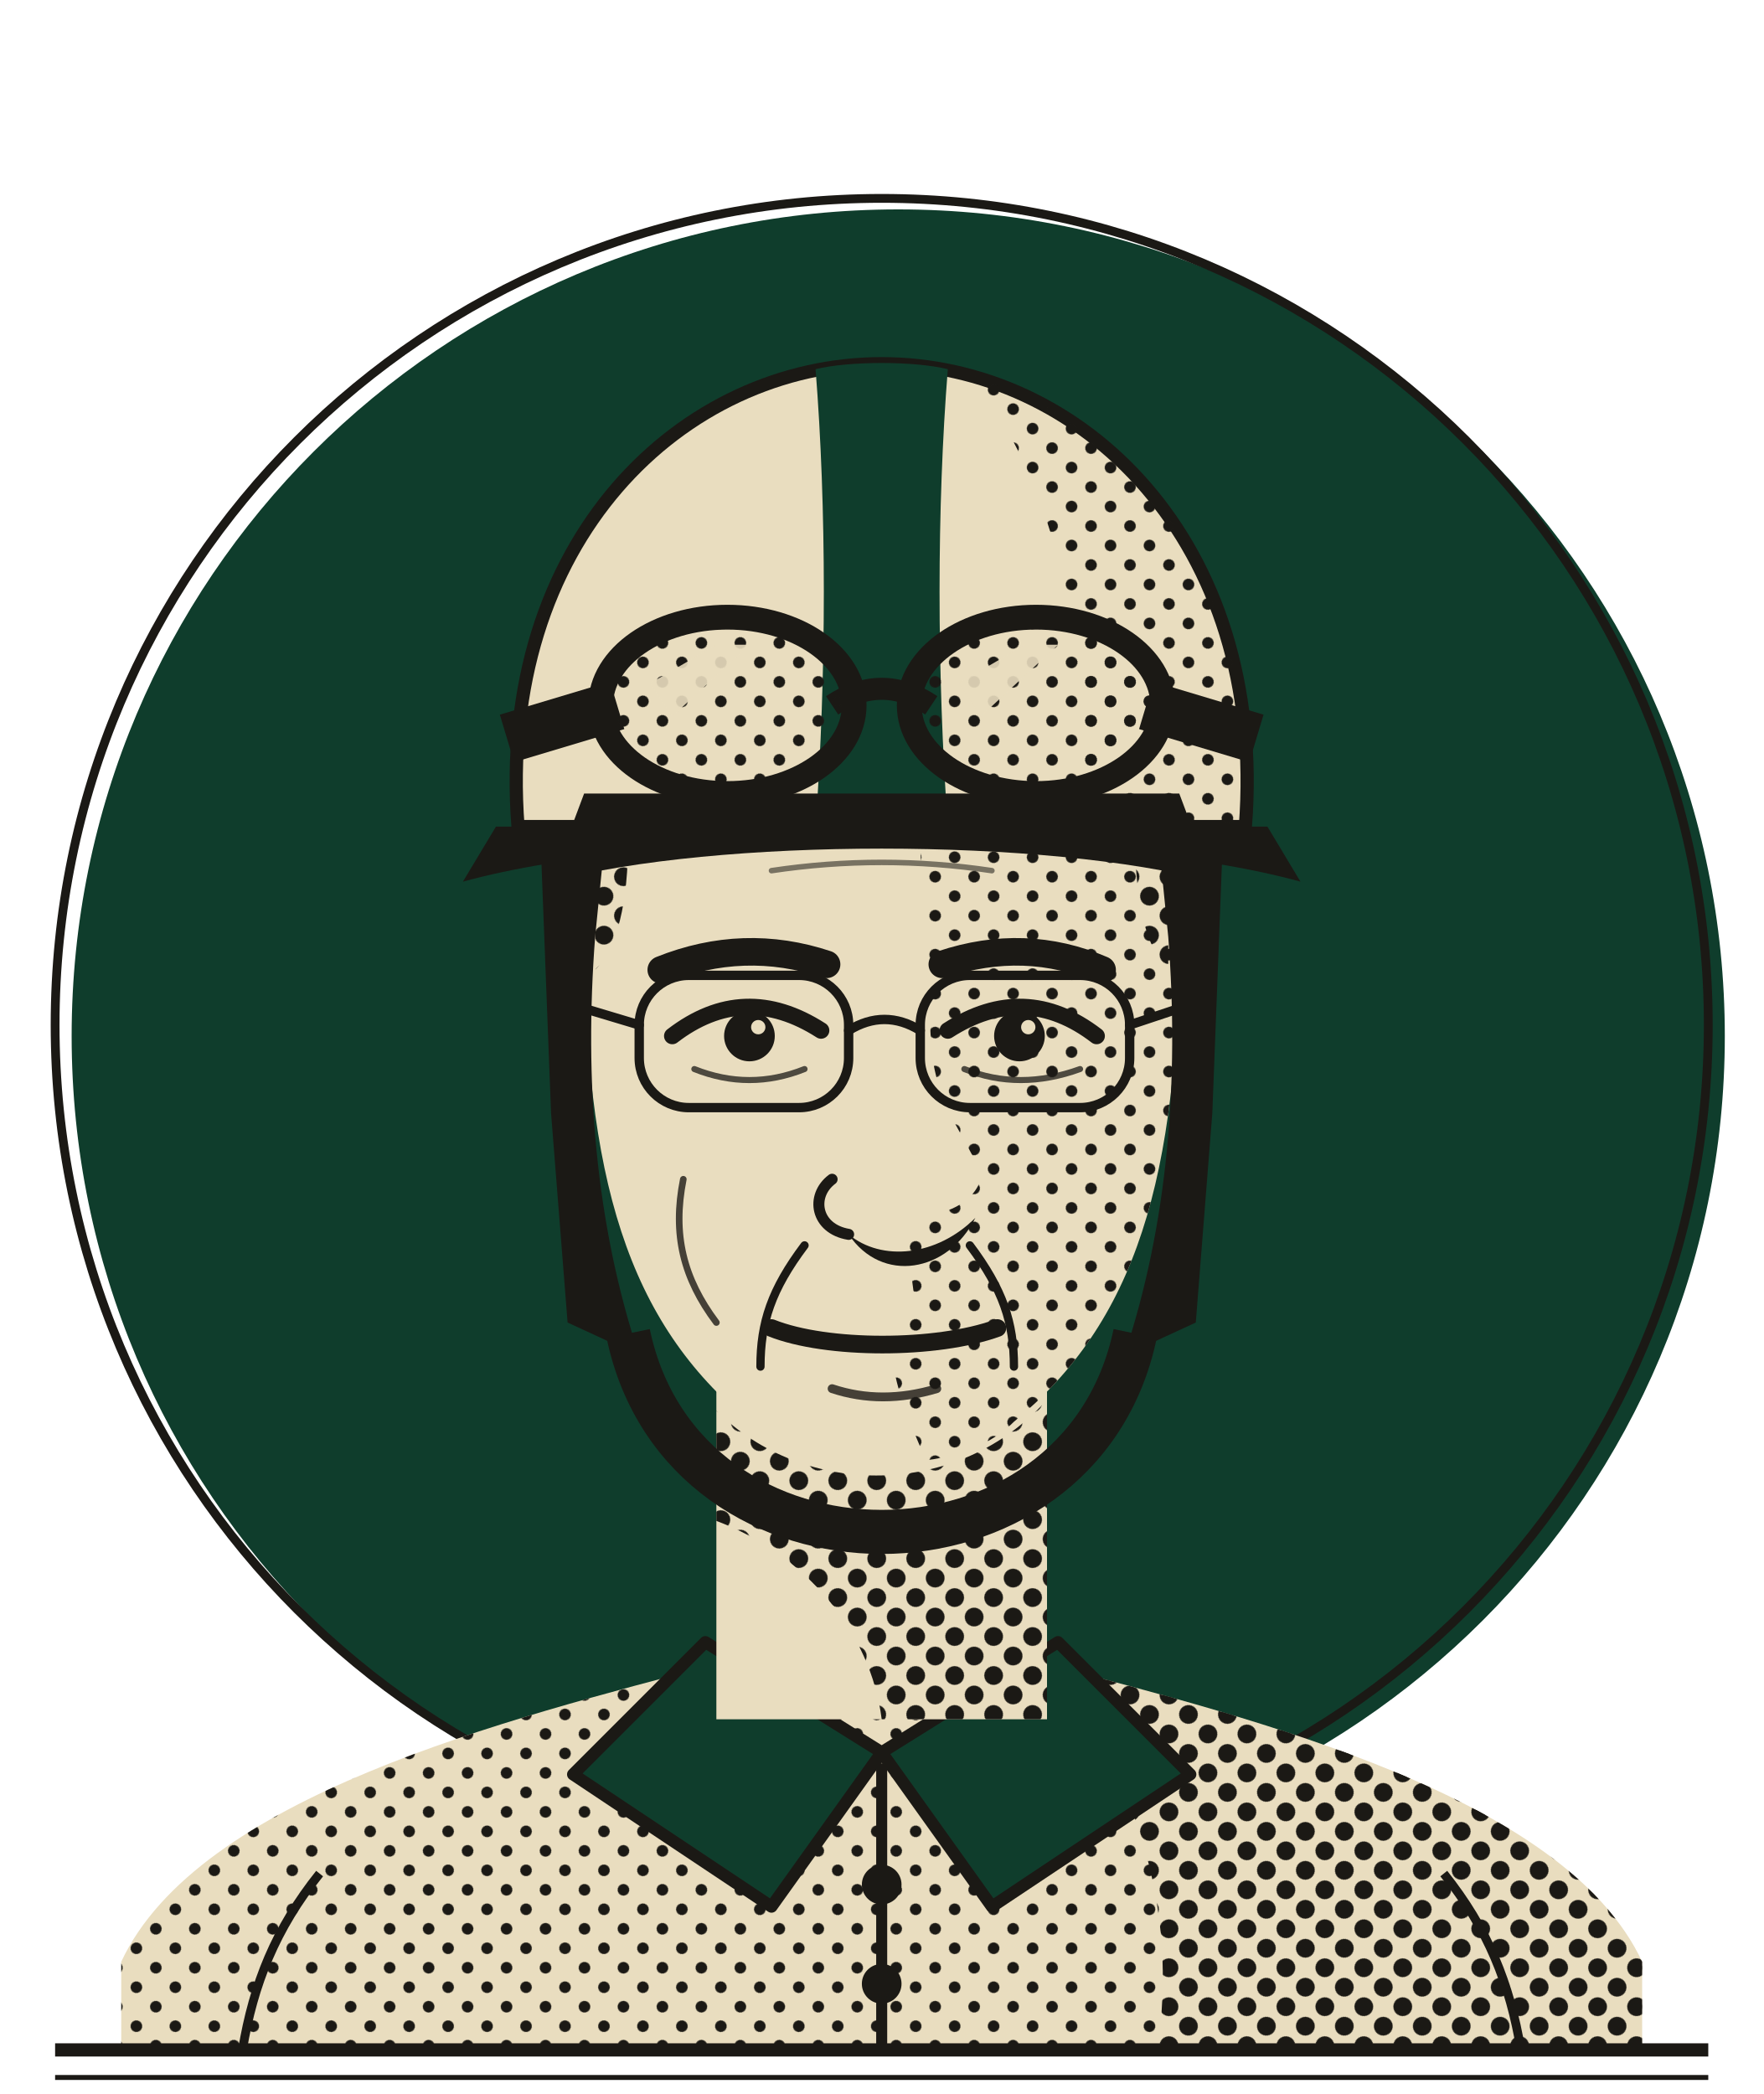
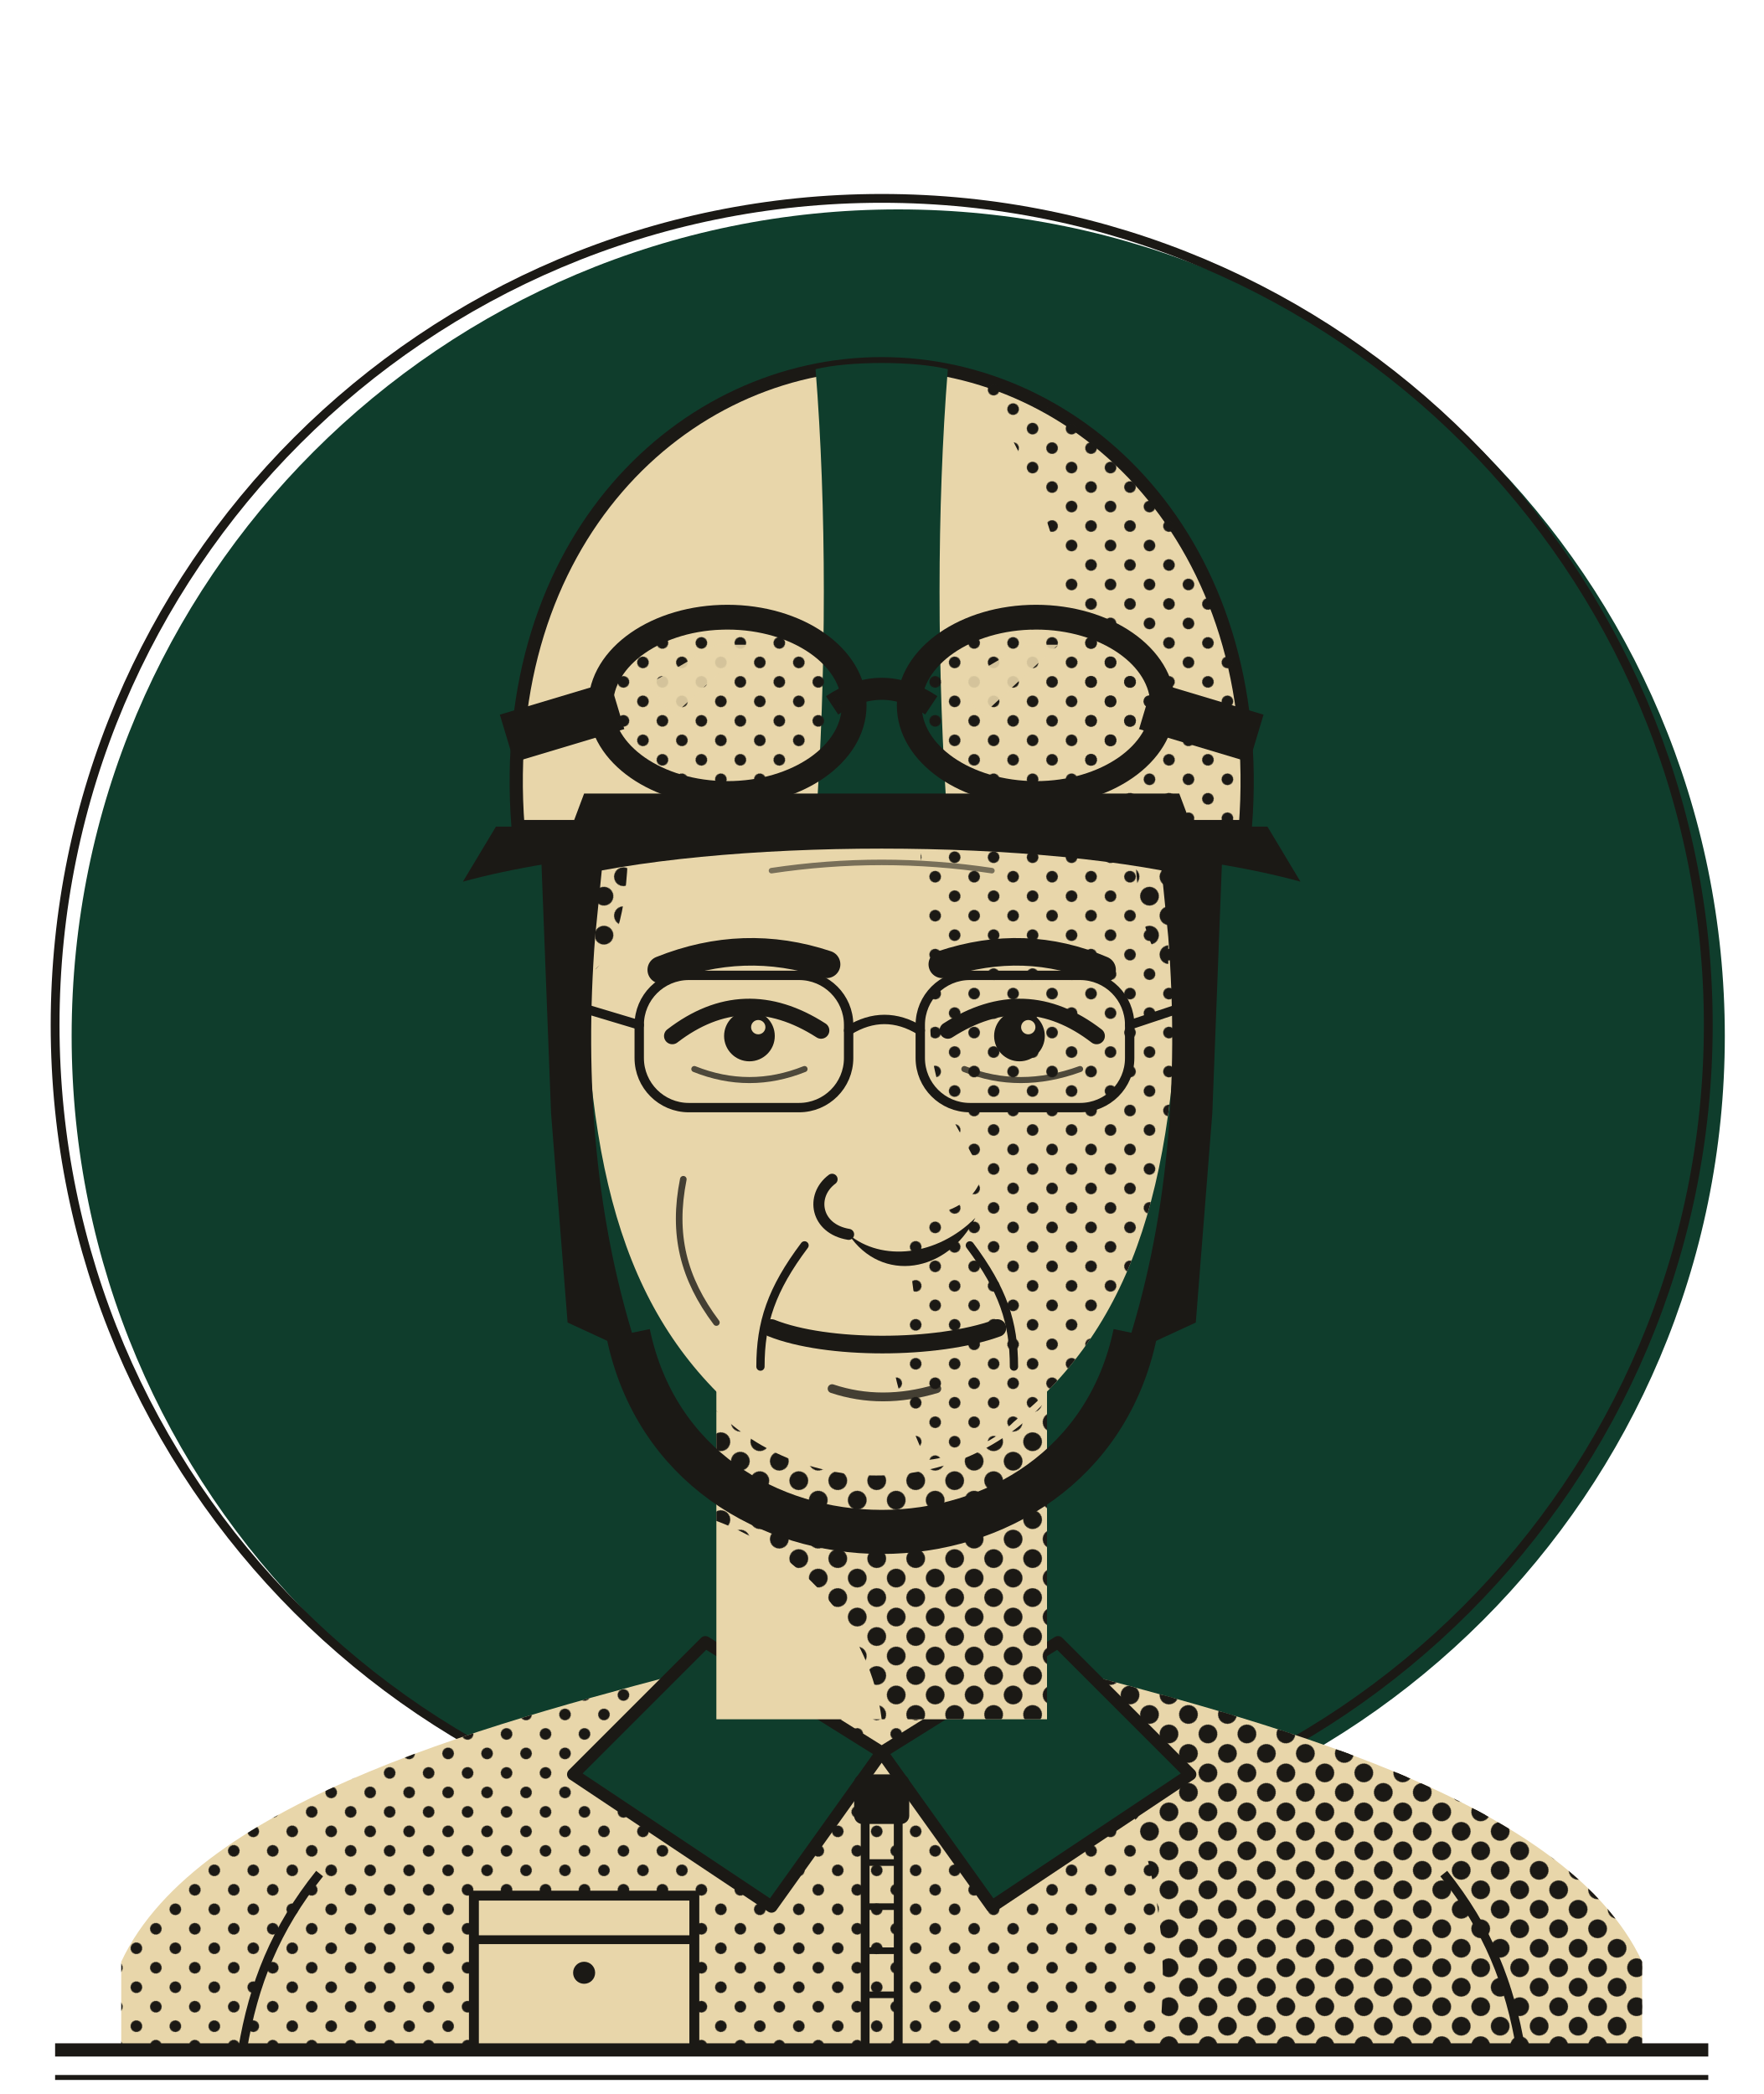
<svg xmlns="http://www.w3.org/2000/svg" viewBox="0 0 320 380" role="img" aria-labelledby="t">
  <defs>
    <pattern id="ht1" width="5" height="5" patternUnits="userSpaceOnUse" patternTransform="rotate(45)">
      <circle cx="2.5" cy="2.5" r="1.05" fill="#1B1915" />
    </pattern>
    <pattern id="ht2" width="5" height="5" patternUnits="userSpaceOnUse" patternTransform="rotate(45)">
      <circle cx="2.5" cy="2.5" r="1.7" fill="#1B1915" />
    </pattern>
    <pattern id="ht3" width="5" height="5" patternUnits="userSpaceOnUse" patternTransform="rotate(45)">
      <rect width="5" height="5" fill="#1B1915" />
-       <circle cx="2.5" cy="2.5" r="1.25" fill="#E9DDBF" />
+       <circle cx="2.5" cy="2.5" r="1.25" fill="#E8D6AA" />
    </pattern>
    <pattern id="sp1" width="5" height="5" patternUnits="userSpaceOnUse" patternTransform="rotate(15)">
      <circle cx="2.5" cy="2.5" r="1.5" fill="#0F3D2C" />
    </pattern>
    <pattern id="hatch" width="6" height="6" patternUnits="userSpaceOnUse" patternTransform="rotate(-38)">
      <rect width="6" height="2.2" fill="#1B1915" />
    </pattern>
    <pattern id="tweed" width="10" height="10" patternUnits="userSpaceOnUse">
      <rect width="10" height="10" fill="#1B1915" />
-       <path d="M0 5 L5 0 M5 10 L10 5 M0 10 L2.5 7.5 M7.5 2.5 L10 0" stroke="#E9DDBF" stroke-width="1.3" fill="none" />
-       <path d="M0 0 L5 5 M5 5 L10 10" stroke="#E9DDBF" stroke-width=".6" fill="none" opacity=".7" />
+       <path d="M0 5 L5 0 M5 10 L10 5 M0 10 L2.5 7.5 M7.5 2.5 L10 0" stroke="#E8D6AA" stroke-width="1.3" fill="none" />
+       <path d="M0 0 L5 5 M5 5 L10 10" stroke="#E8D6AA" stroke-width=".6" fill="none" opacity=".7" />
    </pattern>
    <clipPath id="plate">
      <rect x="0" y="0" width="320" height="372" />
    </clipPath>
  </defs>
  <g clip-path="url(#plate)">
    <circle cx="163" cy="188" r="150" fill="#0F3D2C" />
    <circle cx="160" cy="186" r="150" fill="none" stroke="#1B1915" stroke-width="1.6" />
-     <path d="M22,372 L22,356 C36,326 92,312 130,302 L190,302 C228,312 284,326 298,356 L298,372 Z" fill="#E9DDBF" />
+     <path d="M22,372 L22,356 C36,326 92,312 130,302 L190,302 C228,312 284,326 298,356 L298,372 Z" fill="#E8D6AA" />
    <path d="M22,372 L22,356 C36,326 92,312 130,302 L190,302 C228,312 284,326 298,356 L298,372 Z" fill="url(#ht1)" />
    <path d="M190,302 C228,312 284,326 298,356 L298,372 L210,372 C214,346 206,322 190,302 Z" fill="url(#ht2)" />
    <path d="M128,298 L104,322 L140,346 L160,318 L180,346 L216,322 L192,298 L160,318 Z" fill="#0F3D2C" stroke="#1B1915" stroke-width="2.2" stroke-linejoin="round" />
-     <path d="M160,320 L160,372" stroke="#1B1915" stroke-width="2" />
-     <circle cx="160" cy="342" r="3.6" fill="#1B1915" />
-     <circle cx="160" cy="360" r="3.6" fill="#1B1915" />
+     <path d="M157,322 L157,372 M163,322 L163,372" stroke="#1B1915" stroke-width="1.6" />
+     <path d="M157,330 h6 M157,338 h6 M157,346 h6 M157,354 h6 M157,362 h6" stroke="#1B1915" stroke-width="1.2" />
+     <rect x="155" y="322" width="10" height="9" rx="1.5" fill="#1B1915" />
+     <path d="M86,344 h40 v28 h-40 z" fill="#E8D6AA" stroke="#1B1915" stroke-width="1.8" stroke-linejoin="round" />
+     <path d="M86,352 h40" stroke="#1B1915" stroke-width="1.6" />
+     <circle cx="106" cy="358" r="2" fill="#1B1915" />
    <path d="M58,340 C50,350 46,360 44,372 M262,340 C270,350 274,360 276,372" stroke="#1B1915" stroke-width="1.6" fill="none" />
-     <path d="M130,246 L130,312 L190,312 L190,246 Z" fill="#E9DDBF" />
+     <path d="M130,246 L130,312 L190,312 L190,246 Z" fill="#E8D6AA" />
    <path d="M130,256 C146,272 174,272 190,254 L190,312 L160,312 C158,296 146,282 130,276 Z" fill="url(#ht2)" />
-     <path d="M106,168 C106,214 114,240 136,258 C147,267 173,267 184,258 C206,240 214,214 214,168 L214,136 L106,136 Z" fill="#E9DDBF" />
+     <path d="M106,168 C106,214 114,240 136,258 C147,267 173,267 184,258 C206,240 214,214 214,168 L214,136 L106,136 Z" fill="#E8D6AA" />
    <path d="M166,136 L169,190 C170,202 177,208 178,214 C176,220 168,221 164,221 L166,236 C165,241 163,244 162,247 C163,254 166,260 168,265 C176,264 181,261 184,258 C206,240 214,214 214,168 L214,136 Z" fill="url(#ht1)" />
    <path d="M108,152 L108,176 C112,172 114,164 114,152 Z" fill="url(#ht2)" />
    <path d="M212,152 L212,176 C208,172 206,164 206,152 Z" fill="url(#ht2)" />
    <path d="M146,226 C140,234 138,240 138,248 M176,226 C182,234 184,240 184,248" stroke="#1B1915" stroke-width="1.5" stroke-linecap="round" fill="none" />
    <path d="M124,214 C122,224 124,232 130,240" stroke="#1B1915" stroke-width="1.2" stroke-linecap="round" fill="none" opacity=".8" />
    <path d="M140,158 Q160,155 180,158" stroke="#1B1915" stroke-width="1" stroke-linecap="round" fill="none" opacity=".55" />
    <path d="M120,176 Q135,170 150,175" stroke="#1B1915" stroke-width="5" stroke-linecap="round" fill="none" />
    <path d="M171,175 Q186,170 200,176" stroke="#1B1915" stroke-width="5" stroke-linecap="round" fill="none" />
    <path d="M122,188 Q135,178 149,187" stroke="#1B1915" stroke-width="3" stroke-linecap="round" fill="none" />
    <path d="M172,187 Q186,178 199,188" stroke="#1B1915" stroke-width="3" stroke-linecap="round" fill="none" />
    <circle cx="136" cy="188" r="4.6" fill="#1B1915" />
    <circle cx="185" cy="188" r="4.6" fill="#1B1915" />
-     <circle cx="137.6" cy="186.4" r="1.3" fill="#E9DDBF" />
-     <circle cx="186.6" cy="186.4" r="1.3" fill="#E9DDBF" />
+     <circle cx="137.6" cy="186.4" r="1.3" fill="#E8D6AA" />
+     <circle cx="186.6" cy="186.4" r="1.3" fill="#E8D6AA" />
    <path d="M126,194 Q136,198 146,194" stroke="#1B1915" stroke-width="1.1" stroke-linecap="round" fill="none" opacity=".75" />
    <path d="M175,194 Q185,198 196,194" stroke="#1B1915" stroke-width="1.1" stroke-linecap="round" fill="none" opacity=".75" />
    <path d="M151,214 C147,217 148,223 154,224" stroke="#1B1915" stroke-width="2" stroke-linecap="round" fill="none" />
    <path d="M154,224 C160,229 170,228 177,221 C172,231 160,233 154,224 Z" fill="#1B1915" />
    <path d="M140,241 C150,245 170,245 181,241" stroke="#1B1915" stroke-width="3.2" stroke-linecap="round" fill="none" />
    <path d="M151,252 Q160,255 170,252" stroke="#1B1915" stroke-width="1.6" stroke-linecap="round" fill="none" opacity=".8" />
    <rect x="116" y="177" width="38" height="24" rx="9" fill="none" stroke="#1B1915" stroke-width="1.7" />
    <rect x="167" y="177" width="38" height="24" rx="9" fill="none" stroke="#1B1915" stroke-width="1.7" />
    <path d="M154,187 Q160.500,183 167,187 M116,186 L106,183 M205,186 L214,183" stroke="#1B1915" stroke-width="1.7" stroke-linecap="round" fill="none" />
    <path d="M100,202 L98,150 L110,150 L108,170 C106,196 108,222 116,246 L103,240 Z" fill="#1B1915" />
    <path d="M220,202 L222,150 L210,150 L212,170 C214,196 212,222 204,246 L217,240 Z" fill="#1B1915" />
    <path d="M114,242 C124,290 196,290 206,242" stroke="#1B1915" stroke-width="8" fill="none" />
-     <path d="M94,150 C90,98 124,66 160,66 C196,66 230,98 226,150 Z" fill="#E9DDBF" stroke="#1B1915" stroke-width="2.4" />
+     <path d="M94,150 C90,98 124,66 160,66 C196,66 230,98 226,150 Z" fill="#E8D6AA" stroke="#1B1915" stroke-width="2.4" />
    <path d="M176,68 C210,78 228,108 226,150 L196,150 C198,118 192,88 176,68 Z" fill="url(#ht1)" />
    <path d="M148,67 C150,92 150,122 148,150 L172,150 C170,122 170,92 172,67 C166,65.5 154,65.5 148,67 Z" fill="#0F3D2C" />
    <path d="M90,150 L230,150 L236,160 C200,150 120,150 84,160 Z" fill="#1B1915" />
    <path d="M100,160 C130,152 190,152 220,160 L214,144 L106,144 Z" fill="#1B1915" />
    <path d="M92,134 L112,128 M208,128 L228,134" stroke="#1B1915" stroke-width="9" stroke-linecap="butt" fill="none" />
    <path d="M151,128 Q160,122 169,128" stroke="#1B1915" stroke-width="4" fill="none" />
    <ellipse cx="132" cy="128" rx="23" ry="16" fill="url(#ht1)" stroke="#1B1915" stroke-width="4.5" />
    <ellipse cx="188" cy="128" rx="23" ry="16" fill="url(#ht1)" stroke="#1B1915" stroke-width="4.5" />
-     <path d="M118,124 L130,117 L136,117 L122,130 Z" fill="#E9DDBF" opacity=".9" />
-     <path d="M174,124 L186,117 L192,117 L178,130 Z" fill="#E9DDBF" opacity=".9" />
+     <path d="M118,124 L130,117 L136,117 L122,130 Z" fill="#E8D6AA" opacity=".9" />
+     <path d="M174,124 L186,117 L192,117 L178,130 Z" fill="#E8D6AA" opacity=".9" />
  </g>
  <path d="M10,372 L310,372" stroke="#1B1915" stroke-width="2.4" />
  <path d="M10,377 L310,377" stroke="#1B1915" stroke-width=".9" />
</svg>
